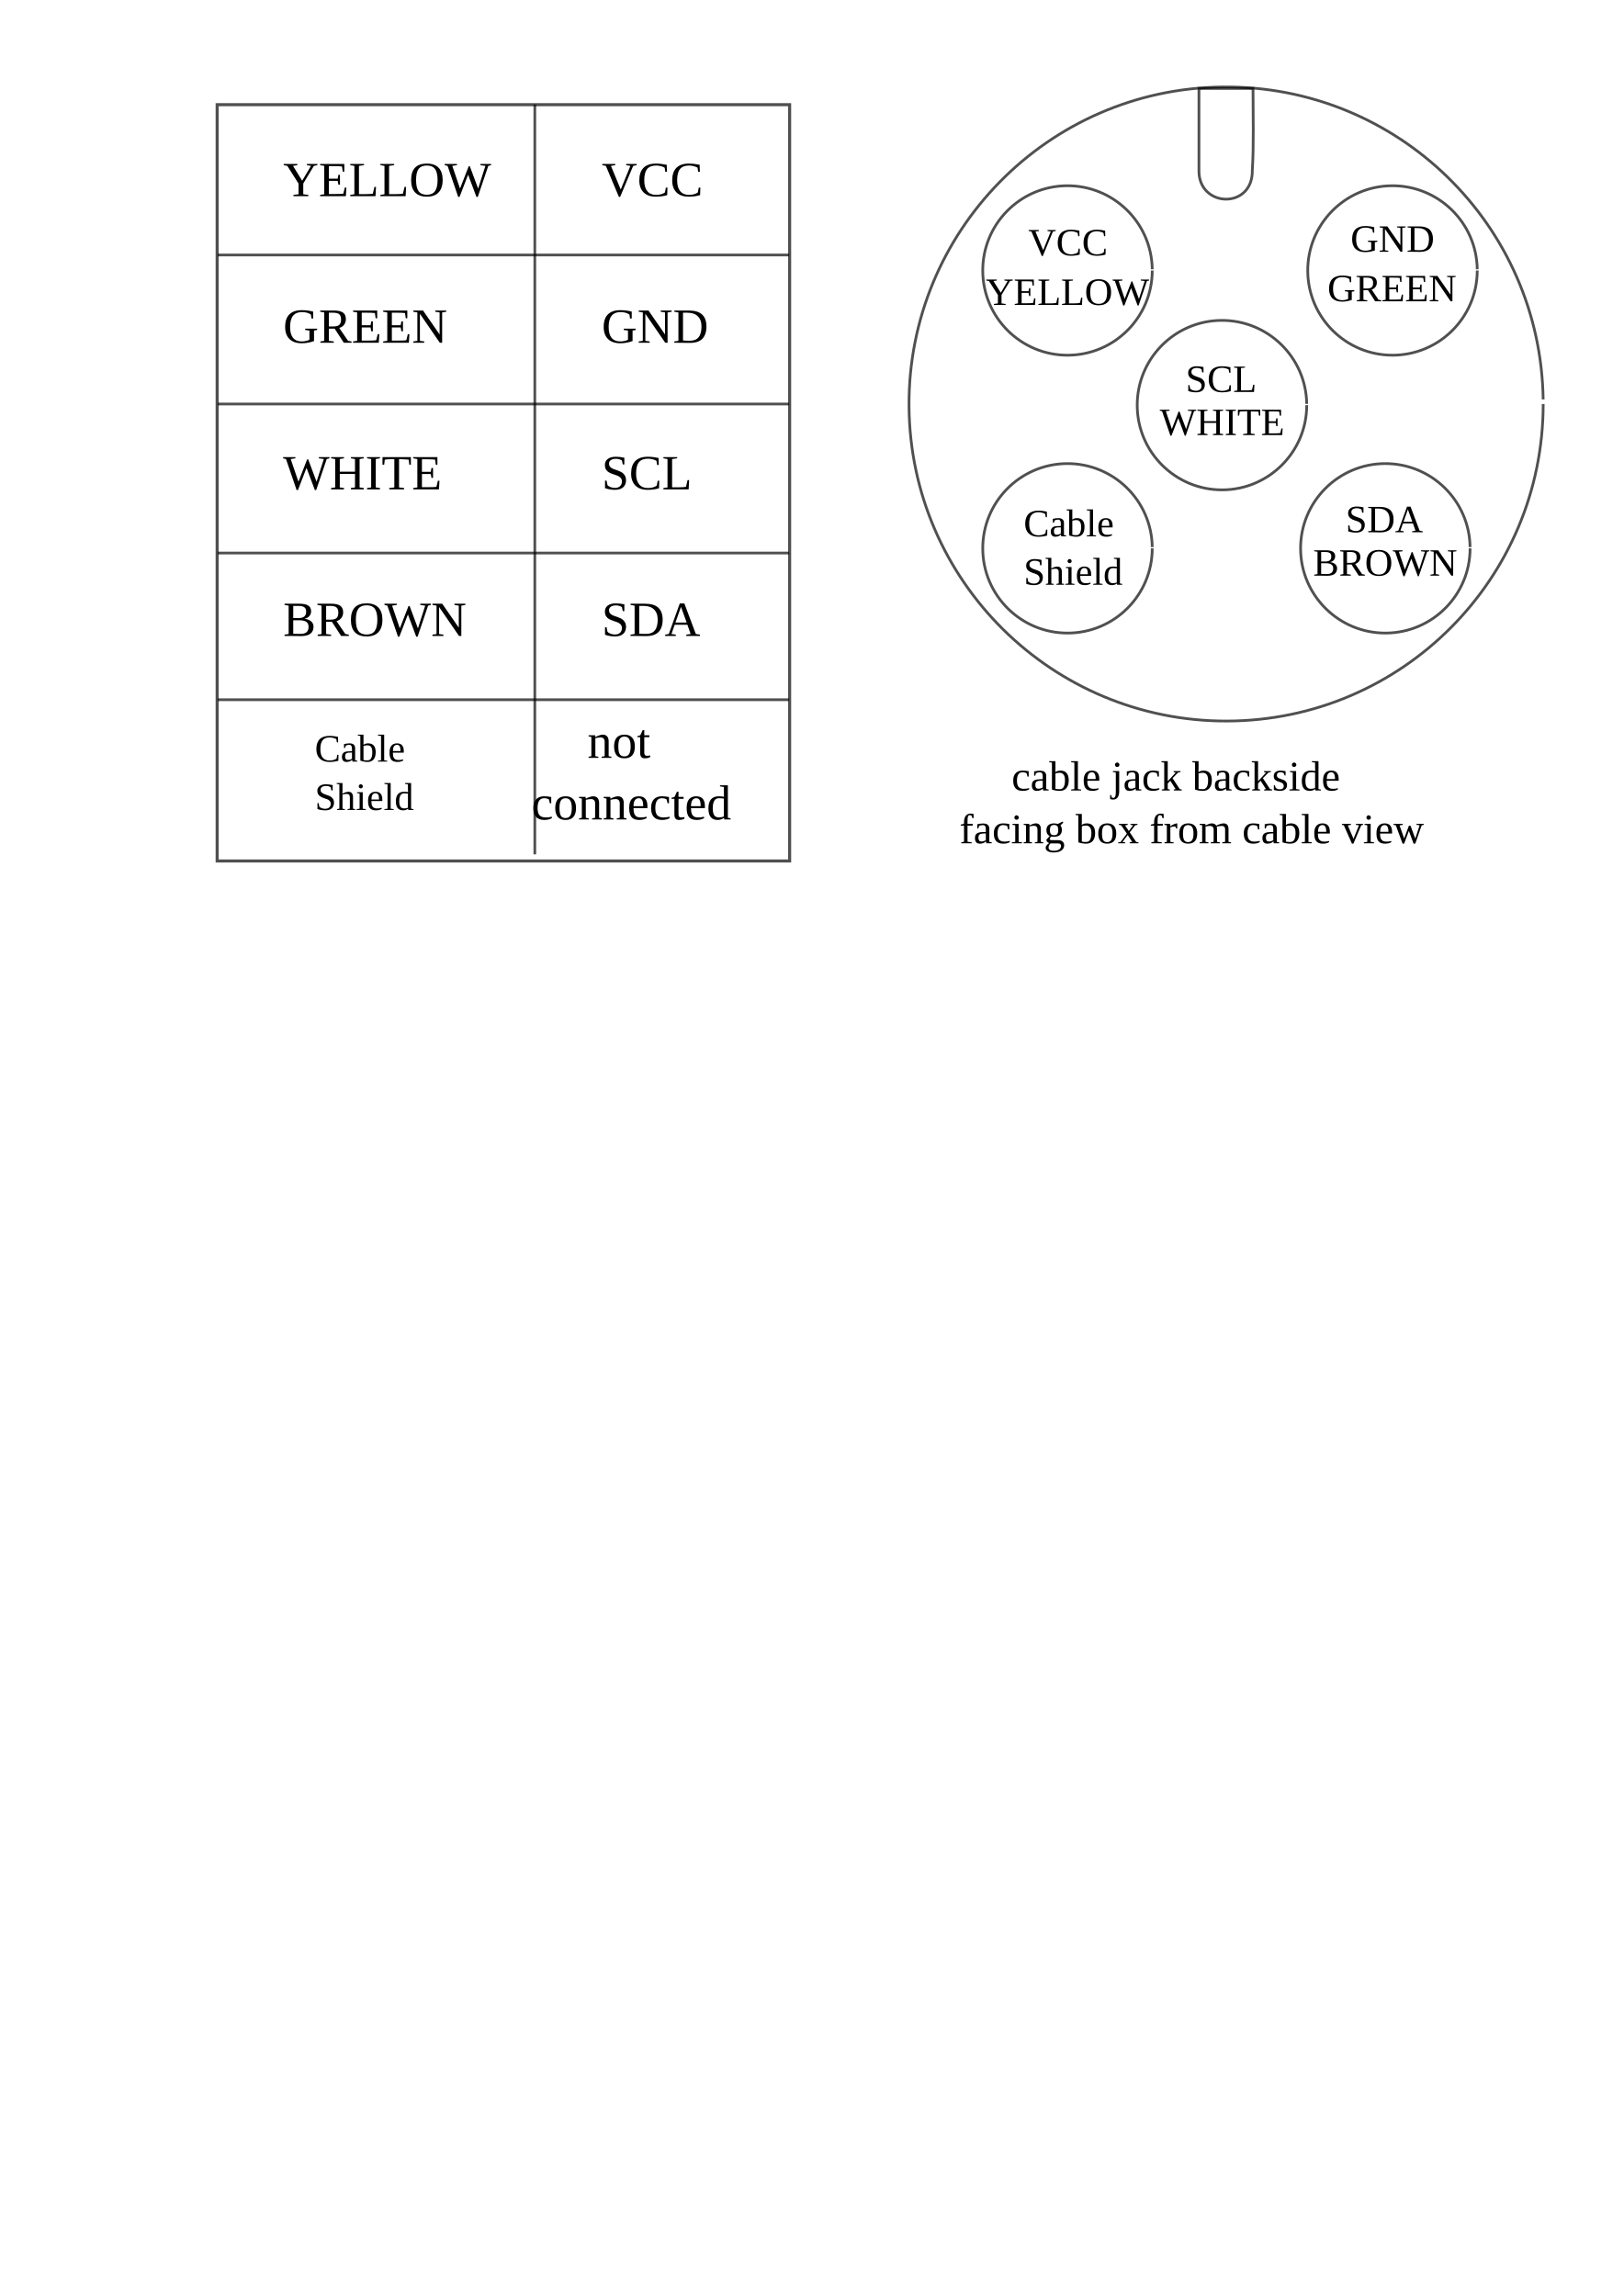
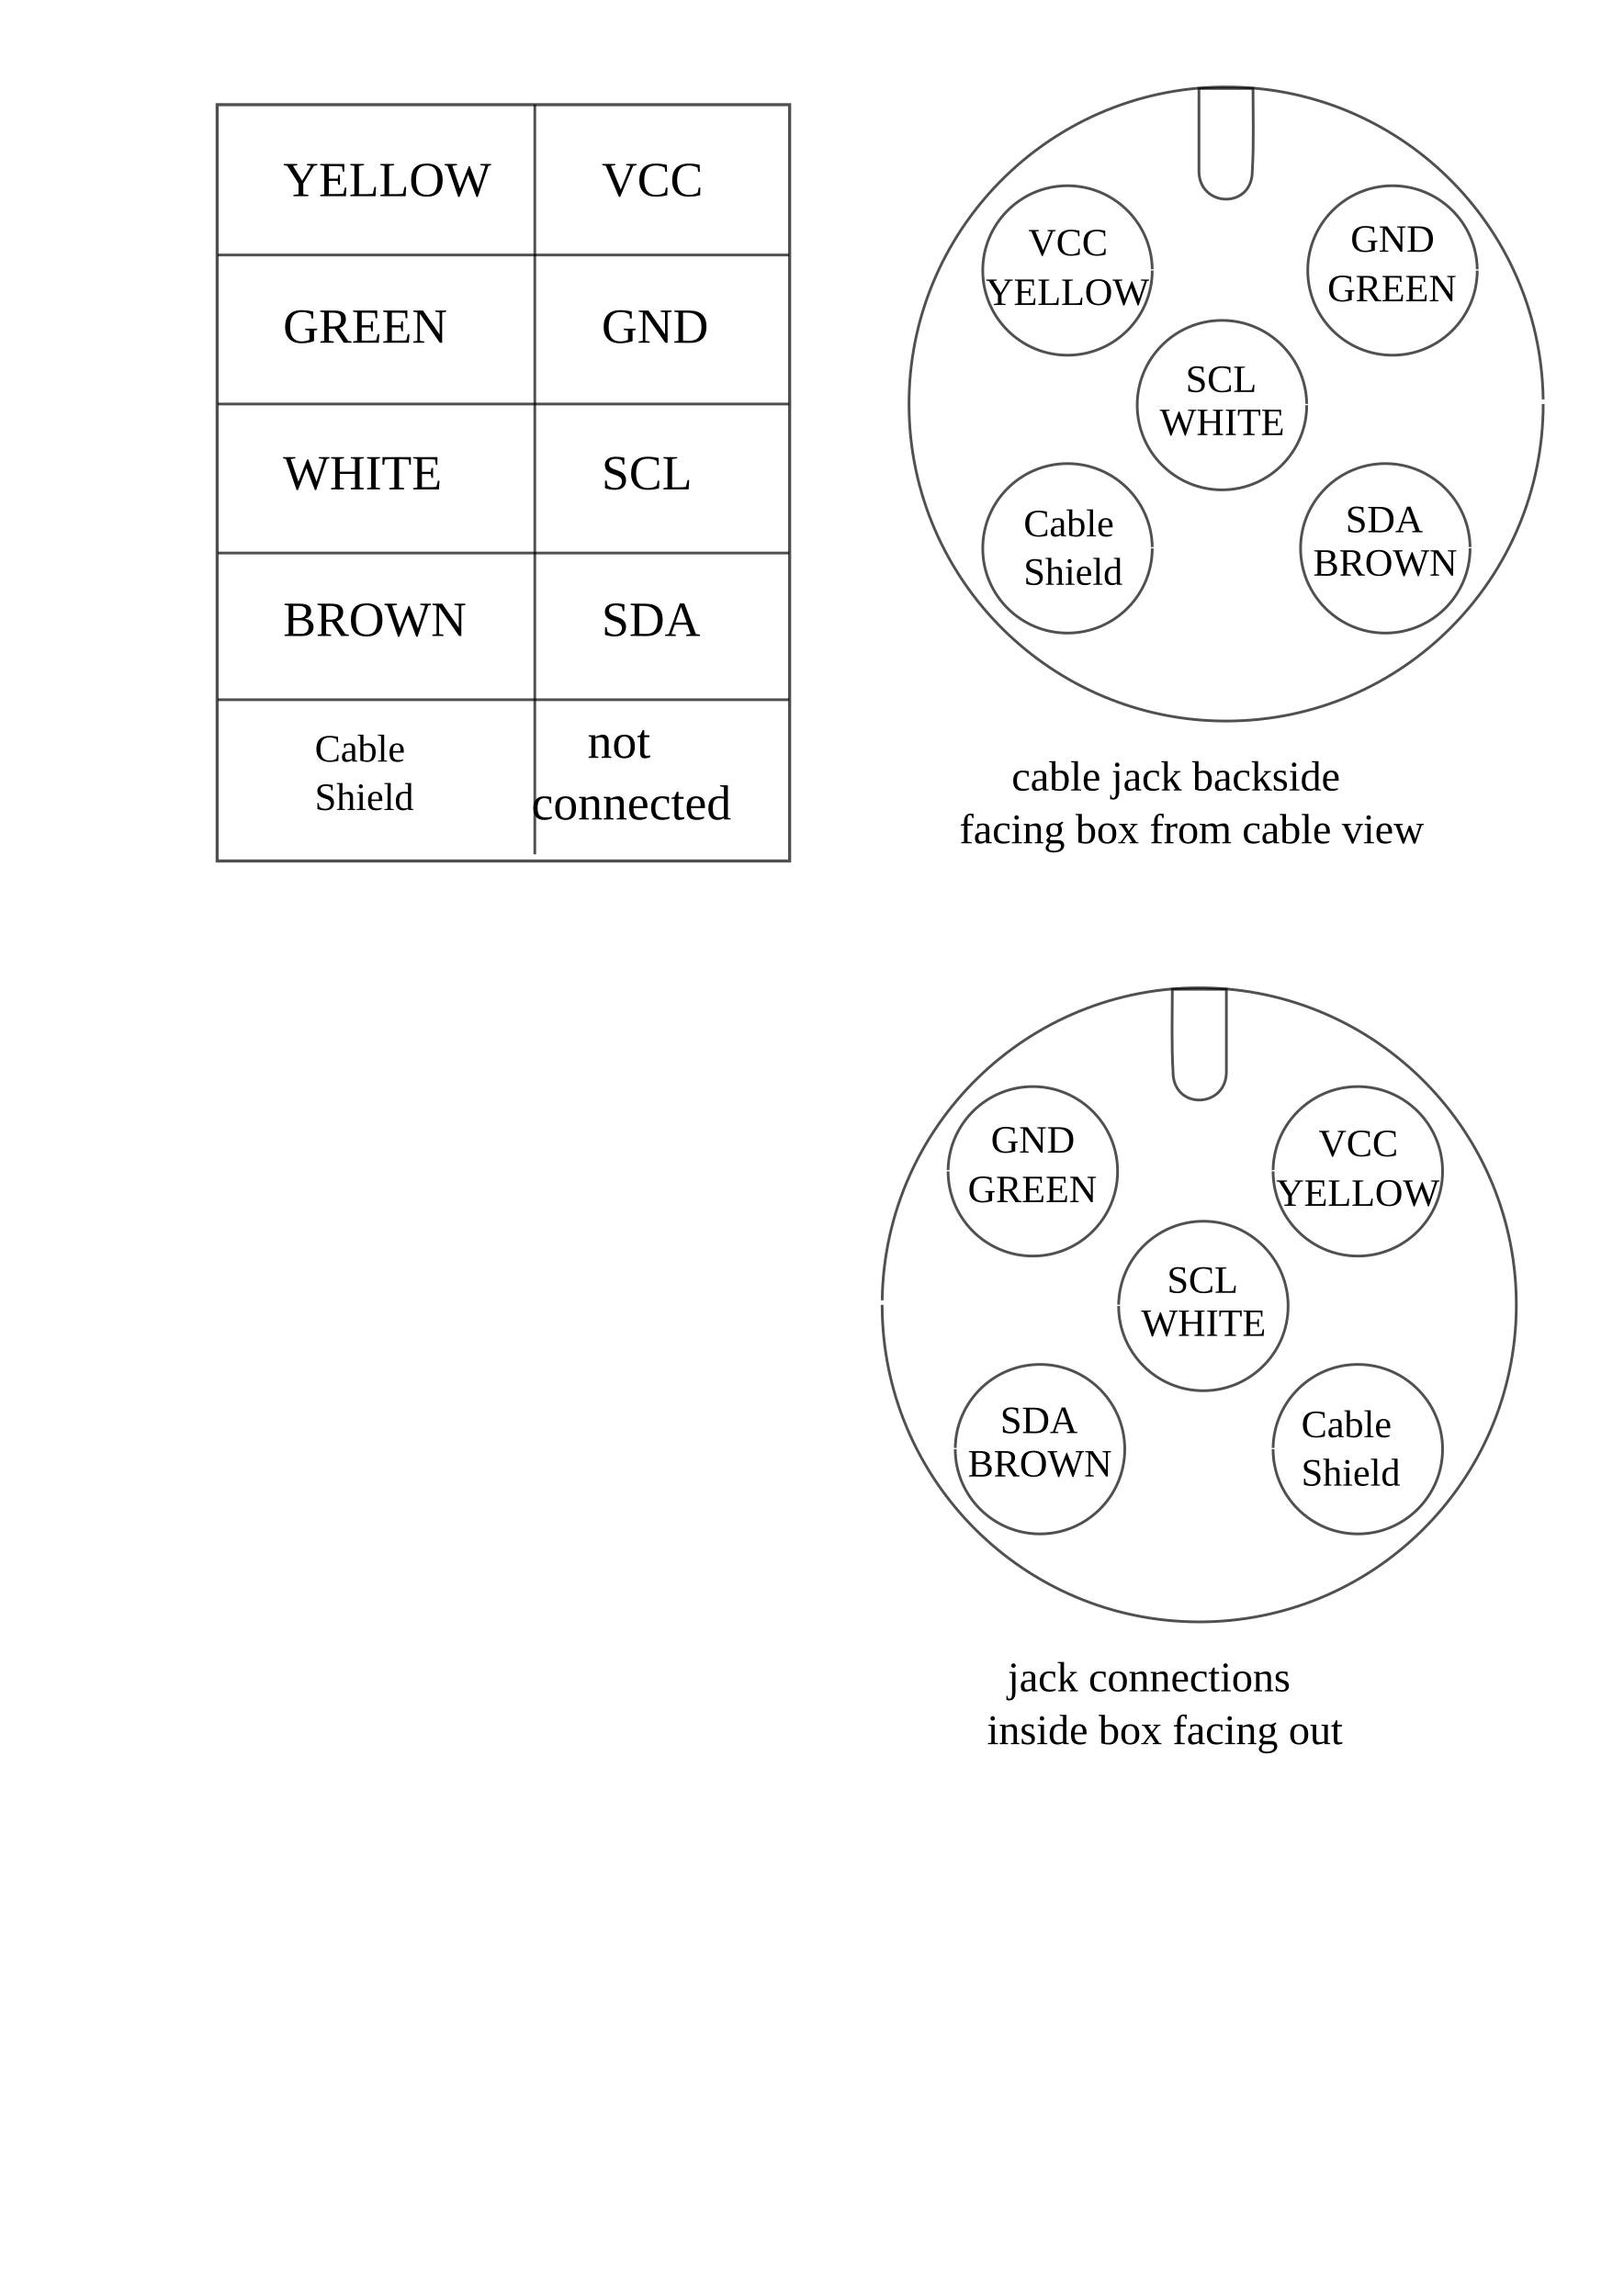
<svg xmlns="http://www.w3.org/2000/svg" width="210mm" height="297mm" viewBox="0 0 210 297" version="1.1" id="svg8">
  <defs id="defs2" />
  <g id="layer1">
    <rect style="opacity:0.686;fill:none;fill-opacity:1;stroke:#000000;stroke-width:0.397;stroke-miterlimit:4;stroke-dasharray:none;stroke-opacity:1" id="rect2028" width="74.039" height="97.832" x="28.087" y="13.54" />
    <path style="opacity:0.686;fill:none;fill-opacity:1;stroke:#000000;stroke-width:0.353;stroke-miterlimit:4;stroke-dasharray:none;stroke-opacity:1" d="m 28.159,32.984 73.894,0" id="path2032" />
    <path id="path2034" d="m 28.159,52.26 73.894,0" style="opacity:0.686;fill:none;fill-opacity:1;stroke:#000000;stroke-width:0.353;stroke-miterlimit:4;stroke-dasharray:none;stroke-opacity:1" />
    <path style="opacity:0.686;fill:none;fill-opacity:1;stroke:#000000;stroke-width:0.353;stroke-miterlimit:4;stroke-dasharray:none;stroke-opacity:1" d="m 28.159,71.537 73.894,0" id="path2036" />
    <path style="opacity:0.686;fill:none;fill-opacity:1;stroke:#000000;stroke-width:0.349;stroke-miterlimit:4;stroke-dasharray:none;stroke-opacity:1" d="M 69.17,13.518 V 110.514" id="path2044" />
    <text xml:space="preserve" style="font-style:normal;font-variant:normal;font-weight:normal;font-stretch:normal;font-size:6.377px;line-height:125%;font-family:'Times New Roman';-inkscape-font-specification:'Times New Roman,';text-align:start;letter-spacing:0px;word-spacing:0px;writing-mode:lr-tb;text-anchor:start;fill:#000000;fill-opacity:1;stroke:none;stroke-width:0.51px;stroke-linecap:butt;stroke-linejoin:miter;stroke-opacity:1" x="36.613" y="25.378" id="text2057">
      <tspan id="tspan2055" x="36.613" y="25.378" style="stroke-width:0.51px">YELLOW</tspan>
    </text>
    <text id="text2061" y="44.339" x="36.613" style="font-style:normal;font-variant:normal;font-weight:normal;font-stretch:normal;font-size:6.377px;line-height:125%;font-family:'Times New Roman';-inkscape-font-specification:'Times New Roman,';text-align:start;letter-spacing:0px;word-spacing:0px;writing-mode:lr-tb;text-anchor:start;fill:#000000;fill-opacity:1;stroke:none;stroke-width:0.51px;stroke-linecap:butt;stroke-linejoin:miter;stroke-opacity:1" xml:space="preserve">
      <tspan style="stroke-width:0.51px" y="44.339" x="36.613" id="tspan2059">GREEN</tspan>
    </text>
    <text xml:space="preserve" style="font-style:normal;font-variant:normal;font-weight:normal;font-stretch:normal;font-size:6.377px;line-height:125%;font-family:'Times New Roman';-inkscape-font-specification:'Times New Roman,';text-align:start;letter-spacing:0px;word-spacing:0px;writing-mode:lr-tb;text-anchor:start;fill:#000000;fill-opacity:1;stroke:none;stroke-width:0.51px;stroke-linecap:butt;stroke-linejoin:miter;stroke-opacity:1" x="36.613" y="82.263" id="text2065">
      <tspan id="tspan2063" x="36.613" y="82.263" style="stroke-width:0.51px">BROWN</tspan>
    </text>
    <text id="text2069" y="63.301" x="36.613" style="font-style:normal;font-variant:normal;font-weight:normal;font-stretch:normal;font-size:6.377px;line-height:125%;font-family:'Times New Roman';-inkscape-font-specification:'Times New Roman,';text-align:start;letter-spacing:0px;word-spacing:0px;writing-mode:lr-tb;text-anchor:start;fill:#000000;fill-opacity:1;stroke:none;stroke-width:0.51px;stroke-linecap:butt;stroke-linejoin:miter;stroke-opacity:1" xml:space="preserve">
      <tspan style="stroke-width:0.51px" y="63.301" x="36.613" id="tspan2067">WHITE</tspan>
    </text>
    <text id="text2077" y="25.378" x="77.812" style="font-style:normal;font-variant:normal;font-weight:normal;font-stretch:normal;font-size:6.377px;line-height:125%;font-family:'Times New Roman';-inkscape-font-specification:'Times New Roman,';text-align:start;letter-spacing:0px;word-spacing:0px;writing-mode:lr-tb;text-anchor:start;fill:#000000;fill-opacity:1;stroke:none;stroke-width:0.51px;stroke-linecap:butt;stroke-linejoin:miter;stroke-opacity:1" xml:space="preserve">
      <tspan style="stroke-width:0.51px" y="25.378" x="77.812" id="tspan2075">VCC</tspan>
    </text>
    <text xml:space="preserve" style="font-style:normal;font-variant:normal;font-weight:normal;font-stretch:normal;font-size:6.377px;line-height:125%;font-family:'Times New Roman';-inkscape-font-specification:'Times New Roman,';text-align:start;letter-spacing:0px;word-spacing:0px;writing-mode:lr-tb;text-anchor:start;fill:#000000;fill-opacity:1;stroke:none;stroke-width:0.51px;stroke-linecap:butt;stroke-linejoin:miter;stroke-opacity:1" x="77.812" y="44.339" id="text2081">
      <tspan id="tspan2079" x="77.812" y="44.339" style="stroke-width:0.51px">GND</tspan>
    </text>
    <text id="text2085" y="82.263" x="77.812" style="font-style:normal;font-variant:normal;font-weight:normal;font-stretch:normal;font-size:6.377px;line-height:125%;font-family:'Times New Roman';-inkscape-font-specification:'Times New Roman,';text-align:start;letter-spacing:0px;word-spacing:0px;writing-mode:lr-tb;text-anchor:start;fill:#000000;fill-opacity:1;stroke:none;stroke-width:0.51px;stroke-linecap:butt;stroke-linejoin:miter;stroke-opacity:1" xml:space="preserve">
      <tspan style="stroke-width:0.51px" y="82.263" x="77.812" id="tspan2083">SDA</tspan>
    </text>
    <text xml:space="preserve" style="font-style:normal;font-variant:normal;font-weight:normal;font-stretch:normal;font-size:6.377px;line-height:125%;font-family:'Times New Roman';-inkscape-font-specification:'Times New Roman,';text-align:start;letter-spacing:0px;word-spacing:0px;writing-mode:lr-tb;text-anchor:start;fill:#000000;fill-opacity:1;stroke:none;stroke-width:0.51px;stroke-linecap:butt;stroke-linejoin:miter;stroke-opacity:1" x="77.812" y="63.301" id="text2089">
      <tspan id="tspan2087" x="77.812" y="63.301" style="stroke-width:0.51px">SCL</tspan>
    </text>
    <path style="opacity:0.686;fill:none;fill-opacity:1;stroke:#000000;stroke-width:0.353;stroke-miterlimit:4;stroke-dasharray:none;stroke-opacity:1" id="path2390" d="M 199.587,52.26 A 41.01,41.01 0 0 1 158.724,93.271 41.01,41.01 0 0 1 117.568,52.555 41.01,41.01 0 0 1 158.136,11.252 41.01,41.01 0 0 1 199.583,51.672" />
    <path style="opacity:0.686;fill:none;fill-opacity:1;stroke:#000000;stroke-width:1.334;stroke-miterlimit:4;stroke-dasharray:none;stroke-opacity:1" d="m 586.072,43.234 v 40 c -0.354,18.365 26.412,19.341 26.09,0 0.774,-12.477 0.338,-26.894 0.338,-40 z" transform="scale(0.2645833)" id="rect2392" />
    <text xml:space="preserve" style="font-style:normal;font-variant:normal;font-weight:normal;font-stretch:normal;font-size:5.465px;line-height:125%;font-family:'Times New Roman';-inkscape-font-specification:'Times New Roman,';text-align:start;letter-spacing:0px;word-spacing:0px;writing-mode:lr-tb;text-anchor:start;fill:#000000;fill-opacity:1;stroke:none;stroke-width:0.437px;stroke-linecap:butt;stroke-linejoin:miter;stroke-opacity:1" x="156.863" y="102.255" id="text2407">
      <tspan id="tspan2405" x="156.863" y="102.255" style="text-align:center;text-anchor:middle;stroke-width:0.437px">cable jack backside</tspan>
      <tspan x="156.863" y="109.086" style="text-align:center;text-anchor:middle;stroke-width:0.437px" id="tspan2409"> facing box from cable view</tspan>
    </text>
    <g id="g2486" transform="translate(-3.741773,-5.61266)">
      <path d="M 152.768,40.6 A 10.961,10.961 0 0 1 141.846,51.561 10.961,10.961 0 0 1 130.845,40.678 10.961,10.961 0 0 1 141.688,29.639 10.961,10.961 0 0 1 152.767,40.443" id="path2397" style="opacity:0.686;fill:none;fill-opacity:1;stroke:#000000;stroke-width:0.353;stroke-miterlimit:4;stroke-dasharray:none;stroke-opacity:1" />
      <text xml:space="preserve" style="font-style:normal;font-variant:normal;font-weight:normal;font-stretch:normal;font-size:5.009px;line-height:125%;font-family:'Times New Roman';-inkscape-font-specification:'Times New Roman,';text-align:start;letter-spacing:0px;word-spacing:0px;writing-mode:lr-tb;text-anchor:start;fill:#000000;fill-opacity:1;stroke:none;stroke-width:0.401px;stroke-linecap:butt;stroke-linejoin:miter;stroke-opacity:1" x="131.227" y="45.057" id="text2415">
        <tspan id="tspan2413" x="131.227" y="45.057" style="stroke-width:0.401px">YELLOW</tspan>
      </text>
      <text id="text2431" y="38.65" x="136.718" style="font-style:normal;font-variant:normal;font-weight:normal;font-stretch:normal;font-size:5.009px;line-height:125%;font-family:'Times New Roman';-inkscape-font-specification:'Times New Roman,';text-align:start;letter-spacing:0px;word-spacing:0px;writing-mode:lr-tb;text-anchor:start;fill:#000000;fill-opacity:1;stroke:none;stroke-width:0.401px;stroke-linecap:butt;stroke-linejoin:miter;stroke-opacity:1" xml:space="preserve">
        <tspan style="stroke-width:0.401px" y="38.65" x="136.718" id="tspan2429">VCC</tspan>
      </text>
    </g>
    <g id="g2507" transform="translate(5.720777,-6.085103)">
      <path style="opacity:0.686;fill:none;fill-opacity:1;stroke:#000000;stroke-width:0.353;stroke-miterlimit:4;stroke-dasharray:none;stroke-opacity:1" id="path2403" d="M 185.337,41.072 A 10.961,10.961 0 0 1 174.415,52.033 10.961,10.961 0 0 1 163.415,41.151 10.961,10.961 0 0 1 174.258,30.112 10.961,10.961 0 0 1 185.336,40.915" />
      <text id="text2419" y="45.057" x="165.97" style="font-style:normal;font-variant:normal;font-weight:normal;font-stretch:normal;font-size:5.009px;line-height:125%;font-family:'Times New Roman';-inkscape-font-specification:'Times New Roman,';text-align:start;letter-spacing:0px;word-spacing:0px;writing-mode:lr-tb;text-anchor:start;fill:#000000;fill-opacity:1;stroke:none;stroke-width:0.401px;stroke-linecap:butt;stroke-linejoin:miter;stroke-opacity:1" xml:space="preserve">
        <tspan style="stroke-width:0.401px" y="45.057" x="165.97" id="tspan2417">GREEN</tspan>
      </text>
      <text xml:space="preserve" style="font-style:normal;font-variant:normal;font-weight:normal;font-stretch:normal;font-size:5.009px;line-height:125%;font-family:'Times New Roman';-inkscape-font-specification:'Times New Roman,';text-align:start;letter-spacing:0px;word-spacing:0px;writing-mode:lr-tb;text-anchor:start;fill:#000000;fill-opacity:1;stroke:none;stroke-width:0.401px;stroke-linecap:butt;stroke-linejoin:miter;stroke-opacity:1" x="168.955" y="38.65" id="text2435">
        <tspan id="tspan2433" x="168.955" y="38.65" style="stroke-width:0.401px">GND</tspan>
      </text>
    </g>
    <g id="g2500" transform="translate(4.794735,1.603617)">
      <path d="M 185.337,69.326 A 10.961,10.961 0 0 1 174.415,80.287 10.961,10.961 0 0 1 163.415,69.405 10.961,10.961 0 0 1 174.258,58.365 10.961,10.961 0 0 1 185.336,69.169" id="path2401" style="opacity:0.686;fill:none;fill-opacity:1;stroke:#000000;stroke-width:0.353;stroke-miterlimit:4;stroke-dasharray:none;stroke-opacity:1" />
      <text xml:space="preserve" style="font-style:normal;font-variant:normal;font-weight:normal;font-stretch:normal;font-size:5.009px;line-height:125%;font-family:'Times New Roman';-inkscape-font-specification:'Times New Roman,';text-align:start;letter-spacing:0px;word-spacing:0px;writing-mode:lr-tb;text-anchor:start;fill:#000000;fill-opacity:1;stroke:none;stroke-width:0.401px;stroke-linecap:butt;stroke-linejoin:miter;stroke-opacity:1" x="165.043" y="72.857" id="text2423">
        <tspan id="tspan2421" x="165.043" y="72.857" style="stroke-width:0.401px">BROWN</tspan>
      </text>
      <text id="text2439" y="67.244" x="169.235" style="font-style:normal;font-variant:normal;font-weight:normal;font-stretch:normal;font-size:5.009px;line-height:125%;font-family:'Times New Roman';-inkscape-font-specification:'Times New Roman,';text-align:start;letter-spacing:0px;word-spacing:0px;writing-mode:lr-tb;text-anchor:start;fill:#000000;fill-opacity:1;stroke:none;stroke-width:0.401px;stroke-linecap:butt;stroke-linejoin:miter;stroke-opacity:1" xml:space="preserve">
        <tspan style="stroke-width:0.401px" y="67.244" x="169.235" id="tspan2437">SDA</tspan>
      </text>
    </g>
    <g id="g2493" transform="translate(16.23599,-16.54198)">
      <path style="opacity:0.686;fill:none;fill-opacity:1;stroke:#000000;stroke-width:0.353;stroke-miterlimit:4;stroke-dasharray:none;stroke-opacity:1" id="path2399" d="M 152.768,68.948 A 10.961,10.961 0 0 1 141.846,79.909 10.961,10.961 0 0 1 130.845,69.027 10.961,10.961 0 0 1 141.688,57.987 10.961,10.961 0 0 1 152.767,68.791" />
      <text id="text2427" y="72.819" x="133.761" style="font-style:normal;font-variant:normal;font-weight:normal;font-stretch:normal;font-size:5.009px;line-height:125%;font-family:'Times New Roman';-inkscape-font-specification:'Times New Roman,';text-align:start;letter-spacing:0px;word-spacing:0px;writing-mode:lr-tb;text-anchor:start;fill:#000000;fill-opacity:1;stroke:none;stroke-width:0.401px;stroke-linecap:butt;stroke-linejoin:miter;stroke-opacity:1" xml:space="preserve">
        <tspan style="stroke-width:0.401px" y="72.819" x="133.761" id="tspan2425">WHITE</tspan>
      </text>
      <text xml:space="preserve" style="font-style:normal;font-variant:normal;font-weight:normal;font-stretch:normal;font-size:5.009px;line-height:125%;font-family:'Times New Roman';-inkscape-font-specification:'Times New Roman,';text-align:start;letter-spacing:0px;word-spacing:0px;writing-mode:lr-tb;text-anchor:start;fill:#000000;fill-opacity:1;stroke:none;stroke-width:0.401px;stroke-linecap:butt;stroke-linejoin:miter;stroke-opacity:1" x="137.107" y="67.244" id="text2443">
        <tspan id="tspan2441" x="137.107" y="67.244" style="stroke-width:0.401px">SCL</tspan>
      </text>
    </g>
    <text xml:space="preserve" style="font-style:normal;font-variant:normal;font-weight:normal;font-stretch:normal;font-size:5.009px;line-height:125%;font-family:'Times New Roman';-inkscape-font-specification:'Times New Roman,';text-align:start;letter-spacing:0px;word-spacing:0px;writing-mode:lr-tb;text-anchor:start;fill:#000000;fill-opacity:1;stroke:none;stroke-width:0.401px;stroke-linecap:butt;stroke-linejoin:miter;stroke-opacity:1" x="126.861" y="73.659" id="text2513">
      <tspan id="tspan2511" x="126.861" y="78.104" style="stroke-width:0.401px" />
    </text>
    <path d="M 149.026,70.93 A 10.961,10.961 0 0 1 138.104,81.891 10.961,10.961 0 0 1 127.104,71.008 10.961,10.961 0 0 1 137.947,59.969 10.961,10.961 0 0 1 149.025,70.772" id="path2509" style="opacity:0.686;fill:none;fill-opacity:1;stroke:#000000;stroke-width:0.353;stroke-miterlimit:4;stroke-dasharray:none;stroke-opacity:1" />
    <text id="text2517" y="69.382" x="132.389" style="font-style:normal;font-variant:normal;font-weight:normal;font-stretch:normal;font-size:5.009px;line-height:125%;font-family:'Times New Roman';-inkscape-font-specification:'Times New Roman,';text-align:start;letter-spacing:0px;word-spacing:0px;writing-mode:lr-tb;text-anchor:start;fill:#000000;fill-opacity:1;stroke:none;stroke-width:0.401px;stroke-linecap:butt;stroke-linejoin:miter;stroke-opacity:1" xml:space="preserve">
      <tspan style="stroke-width:0.401px" y="69.382" x="132.389" id="tspan2515">Cable</tspan>
      <tspan id="tspan2521" style="stroke-width:0.401px" y="75.643" x="132.389">Shield</tspan>
    </text>
    <path id="path2529" d="M 28.159,90.513 H 102.054" style="opacity:0.686;fill:none;fill-opacity:1;stroke:#000000;stroke-width:0.353;stroke-miterlimit:4;stroke-dasharray:none;stroke-opacity:1" />
    <text xml:space="preserve" style="font-style:normal;font-variant:normal;font-weight:normal;font-stretch:normal;font-size:5.009px;line-height:125%;font-family:'Times New Roman';-inkscape-font-specification:'Times New Roman,';text-align:start;letter-spacing:0px;word-spacing:0px;writing-mode:lr-tb;text-anchor:start;fill:#000000;fill-opacity:1;stroke:none;stroke-width:0.401px;stroke-linecap:butt;stroke-linejoin:miter;stroke-opacity:1" x="40.716" y="98.514" id="text2546">
      <tspan id="tspan2542" x="40.716" y="98.514" style="stroke-width:0.401px">Cable</tspan>
      <tspan x="40.716" y="104.775" style="stroke-width:0.401px" id="tspan2544">Shield</tspan>
    </text>
    <text xml:space="preserve" style="font-style:normal;font-variant:normal;font-weight:normal;font-stretch:normal;font-size:6.377px;line-height:125%;font-family:'Times New Roman';-inkscape-font-specification:'Times New Roman,';text-align:start;letter-spacing:0px;word-spacing:0px;writing-mode:lr-tb;text-anchor:start;fill:#000000;fill-opacity:1;stroke:none;stroke-width:0.51px;stroke-linecap:butt;stroke-linejoin:miter;stroke-opacity:1" x="85.64" y="98.032" id="text2550">
      <tspan id="tspan2548" x="85.64" y="98.032" style="text-align:center;text-anchor:middle;stroke-width:0.51px">not</tspan>
      <tspan x="85.64" y="106.004" style="text-align:center;text-anchor:middle;stroke-width:0.51px" id="tspan2552">connected</tspan>
    </text>
+     <path d="m -114.092,168.79 a 41.01,41.01 0 0 1 -40.863,41.01 41.01,41.01 0 0 1 -41.156,-40.716 41.01,41.01 0 0 1 40.568,-41.302 41.01,41.01 0 0 1 41.447,40.42" id="path2554" style="opacity:0.686;fill:none;fill-opacity:1;stroke:#000000;stroke-width:0.353;stroke-miterlimit:4;stroke-dasharray:none;stroke-opacity:1" transform="scale(-1,1)" />
+     <path id="path2556" d="m 158.614,127.969 v 10.583 c 0.094,4.859 -6.988,5.117 -6.903,0 -0.205,-3.301 -0.089,-7.116 -0.089,-10.583 z" style="opacity:0.686;fill:none;fill-opacity:1;stroke:#000000;stroke-width:0.353;stroke-miterlimit:4;stroke-dasharray:none;stroke-opacity:1" />
+     <text id="text2562" y="218.784" x="153.389" style="font-style:normal;font-variant:normal;font-weight:normal;font-stretch:normal;font-size:5.465px;line-height:125%;font-family:'Times New Roman';-inkscape-font-specification:'Times New Roman,';text-align:start;letter-spacing:0px;word-spacing:0px;writing-mode:lr-tb;text-anchor:start;fill:#000000;fill-opacity:1;stroke:none;stroke-width:0.437px;stroke-linecap:butt;stroke-linejoin:miter;stroke-opacity:1" xml:space="preserve">
+       <tspan style="text-align:center;text-anchor:middle;stroke-width:0.437px" y="218.784" x="153.389" id="tspan2558">jack connections</tspan>
+       <tspan id="tspan2560" style="text-align:center;text-anchor:middle;stroke-width:0.437px" y="225.615" x="153.389"> inside box facing out</tspan>
+     </text>
+     <path d="m -164.653,151.517 a 10.961,10.961 0 0 1 -10.922,10.961 10.961,10.961 0 0 1 -11,-10.883 10.961,10.961 0 0 1 10.843,-11.039 10.961,10.961 0 0 1 11.078,10.803" id="path2564" style="opacity:0.686;fill:none;fill-opacity:1;stroke:#000000;stroke-width:0.353;stroke-miterlimit:4;stroke-dasharray:none;stroke-opacity:1" transform="scale(-1,1)" />
+     <text xml:space="preserve" style="font-style:normal;font-variant:normal;font-weight:normal;font-stretch:normal;font-size:5.009px;line-height:125%;font-family:'Times New Roman';-inkscape-font-specification:'Times New Roman,';text-align:start;letter-spacing:0px;word-spacing:0px;writing-mode:lr-tb;text-anchor:start;fill:#000000;fill-opacity:1;stroke:none;stroke-width:0.401px;stroke-linecap:butt;stroke-linejoin:miter;stroke-opacity:1" x="165.035" y="155.974" id="text2568">
+       <tspan id="tspan2566" x="165.035" y="155.974" style="stroke-width:0.401px">YELLOW</tspan>
+     </text>
+     <text id="text2572" y="149.567" x="170.527" style="font-style:normal;font-variant:normal;font-weight:normal;font-stretch:normal;font-size:5.009px;line-height:125%;font-family:'Times New Roman';-inkscape-font-specification:'Times New Roman,';text-align:start;letter-spacing:0px;word-spacing:0px;writing-mode:lr-tb;text-anchor:start;fill:#000000;fill-opacity:1;stroke:none;stroke-width:0.401px;stroke-linecap:butt;stroke-linejoin:miter;stroke-opacity:1" xml:space="preserve">
+       <tspan style="stroke-width:0.401px" y="149.567" x="170.527" id="tspan2570">VCC</tspan>
+     </text>
+     <path style="opacity:0.686;fill:none;fill-opacity:1;stroke:#000000;stroke-width:0.353;stroke-miterlimit:4;stroke-dasharray:none;stroke-opacity:1" id="path2576" d="m -122.621,151.517 a 10.961,10.961 0 0 1 -10.922,10.961 10.961,10.961 0 0 1 -11,-10.883 10.961,10.961 0 0 1 10.843,-11.039 10.961,10.961 0 0 1 11.078,10.803" transform="scale(-1,1)" />
+     <text id="text2580" y="155.501" x="125.177" style="font-style:normal;font-variant:normal;font-weight:normal;font-stretch:normal;font-size:5.009px;line-height:125%;font-family:'Times New Roman';-inkscape-font-specification:'Times New Roman,';text-align:start;letter-spacing:0px;word-spacing:0px;writing-mode:lr-tb;text-anchor:start;fill:#000000;fill-opacity:1;stroke:none;stroke-width:0.401px;stroke-linecap:butt;stroke-linejoin:miter;stroke-opacity:1" xml:space="preserve">
+       <tspan style="stroke-width:0.401px" y="155.501" x="125.177" id="tspan2578">GREEN</tspan>
+     </text>
+     <text xml:space="preserve" style="font-style:normal;font-variant:normal;font-weight:normal;font-stretch:normal;font-size:5.009px;line-height:125%;font-family:'Times New Roman';-inkscape-font-specification:'Times New Roman,';text-align:start;letter-spacing:0px;word-spacing:0px;writing-mode:lr-tb;text-anchor:start;fill:#000000;fill-opacity:1;stroke:none;stroke-width:0.401px;stroke-linecap:butt;stroke-linejoin:miter;stroke-opacity:1" x="128.162" y="149.095" id="text2584">
+       <tspan id="tspan2582" x="128.162" y="149.095" style="stroke-width:0.401px">GND</tspan>
+     </text>
+     <path d="m -123.547,187.459 a 10.961,10.961 0 0 1 -10.922,10.961 10.961,10.961 0 0 1 -11,-10.883 10.961,10.961 0 0 1 10.843,-11.039 10.961,10.961 0 0 1 11.078,10.803" id="path2588" style="opacity:0.686;fill:none;fill-opacity:1;stroke:#000000;stroke-width:0.353;stroke-miterlimit:4;stroke-dasharray:none;stroke-opacity:1" transform="scale(-1,1)" />
+     <text xml:space="preserve" style="font-style:normal;font-variant:normal;font-weight:normal;font-stretch:normal;font-size:5.009px;line-height:125%;font-family:'Times New Roman';-inkscape-font-specification:'Times New Roman,';text-align:start;letter-spacing:0px;word-spacing:0px;writing-mode:lr-tb;text-anchor:start;fill:#000000;fill-opacity:1;stroke:none;stroke-width:0.401px;stroke-linecap:butt;stroke-linejoin:miter;stroke-opacity:1" x="125.176" y="190.99" id="text2592">
+       <tspan id="tspan2590" x="125.176" y="190.99" style="stroke-width:0.401px">BROWN</tspan>
+     </text>
+     <text id="text2596" y="185.377" x="129.368" style="font-style:normal;font-variant:normal;font-weight:normal;font-stretch:normal;font-size:5.009px;line-height:125%;font-family:'Times New Roman';-inkscape-font-specification:'Times New Roman,';text-align:start;letter-spacing:0px;word-spacing:0px;writing-mode:lr-tb;text-anchor:start;fill:#000000;fill-opacity:1;stroke:none;stroke-width:0.401px;stroke-linecap:butt;stroke-linejoin:miter;stroke-opacity:1" xml:space="preserve">
+       <tspan style="stroke-width:0.401px" y="185.377" x="129.368" id="tspan2594">SDA</tspan>
+     </text>
+     <path style="opacity:0.686;fill:none;fill-opacity:1;stroke:#000000;stroke-width:0.353;stroke-miterlimit:4;stroke-dasharray:none;stroke-opacity:1" id="path2600" d="m -144.676,168.936 a 10.961,10.961 0 0 1 -10.922,10.961 10.961,10.961 0 0 1 -11,-10.883 10.961,10.961 0 0 1 10.843,-11.039 10.961,10.961 0 0 1 11.078,10.803" transform="scale(-1,1)" />
+     <text id="text2604" y="172.806" x="147.592" style="font-style:normal;font-variant:normal;font-weight:normal;font-stretch:normal;font-size:5.009px;line-height:125%;font-family:'Times New Roman';-inkscape-font-specification:'Times New Roman,';text-align:start;letter-spacing:0px;word-spacing:0px;writing-mode:lr-tb;text-anchor:start;fill:#000000;fill-opacity:1;stroke:none;stroke-width:0.401px;stroke-linecap:butt;stroke-linejoin:miter;stroke-opacity:1" xml:space="preserve">
+       <tspan style="stroke-width:0.401px" y="172.806" x="147.592" id="tspan2602">WHITE</tspan>
+     </text>
+     <text xml:space="preserve" style="font-style:normal;font-variant:normal;font-weight:normal;font-stretch:normal;font-size:5.009px;line-height:125%;font-family:'Times New Roman';-inkscape-font-specification:'Times New Roman,';text-align:start;letter-spacing:0px;word-spacing:0px;writing-mode:lr-tb;text-anchor:start;fill:#000000;fill-opacity:1;stroke:none;stroke-width:0.401px;stroke-linecap:butt;stroke-linejoin:miter;stroke-opacity:1" x="150.938" y="167.231" id="text2608">
+       <tspan id="tspan2606" x="150.938" y="167.231" style="stroke-width:0.401px">SCL</tspan>
+     </text>
+     <path style="opacity:0.686;fill:none;fill-opacity:1;stroke:#000000;stroke-width:0.353;stroke-miterlimit:4;stroke-dasharray:none;stroke-opacity:1" id="path2612" d="m -164.653,187.459 a 10.961,10.961 0 0 1 -10.922,10.961 10.961,10.961 0 0 1 -11,-10.883 10.961,10.961 0 0 1 10.843,-11.039 10.961,10.961 0 0 1 11.078,10.803" transform="scale(-1,1)" />
+     <text xml:space="preserve" style="font-style:normal;font-variant:normal;font-weight:normal;font-stretch:normal;font-size:5.009px;line-height:125%;font-family:'Times New Roman';-inkscape-font-specification:'Times New Roman,';text-align:start;letter-spacing:0px;word-spacing:0px;writing-mode:lr-tb;text-anchor:start;fill:#000000;fill-opacity:1;stroke:none;stroke-width:0.401px;stroke-linecap:butt;stroke-linejoin:miter;stroke-opacity:1" x="168.301" y="185.911" id="text2618">
+       <tspan id="tspan2614" x="168.301" y="185.911" style="stroke-width:0.401px">Cable</tspan>
+       <tspan x="168.301" y="192.172" style="stroke-width:0.401px" id="tspan2616">Shield</tspan>
+     </text>
  </g>
</svg>
